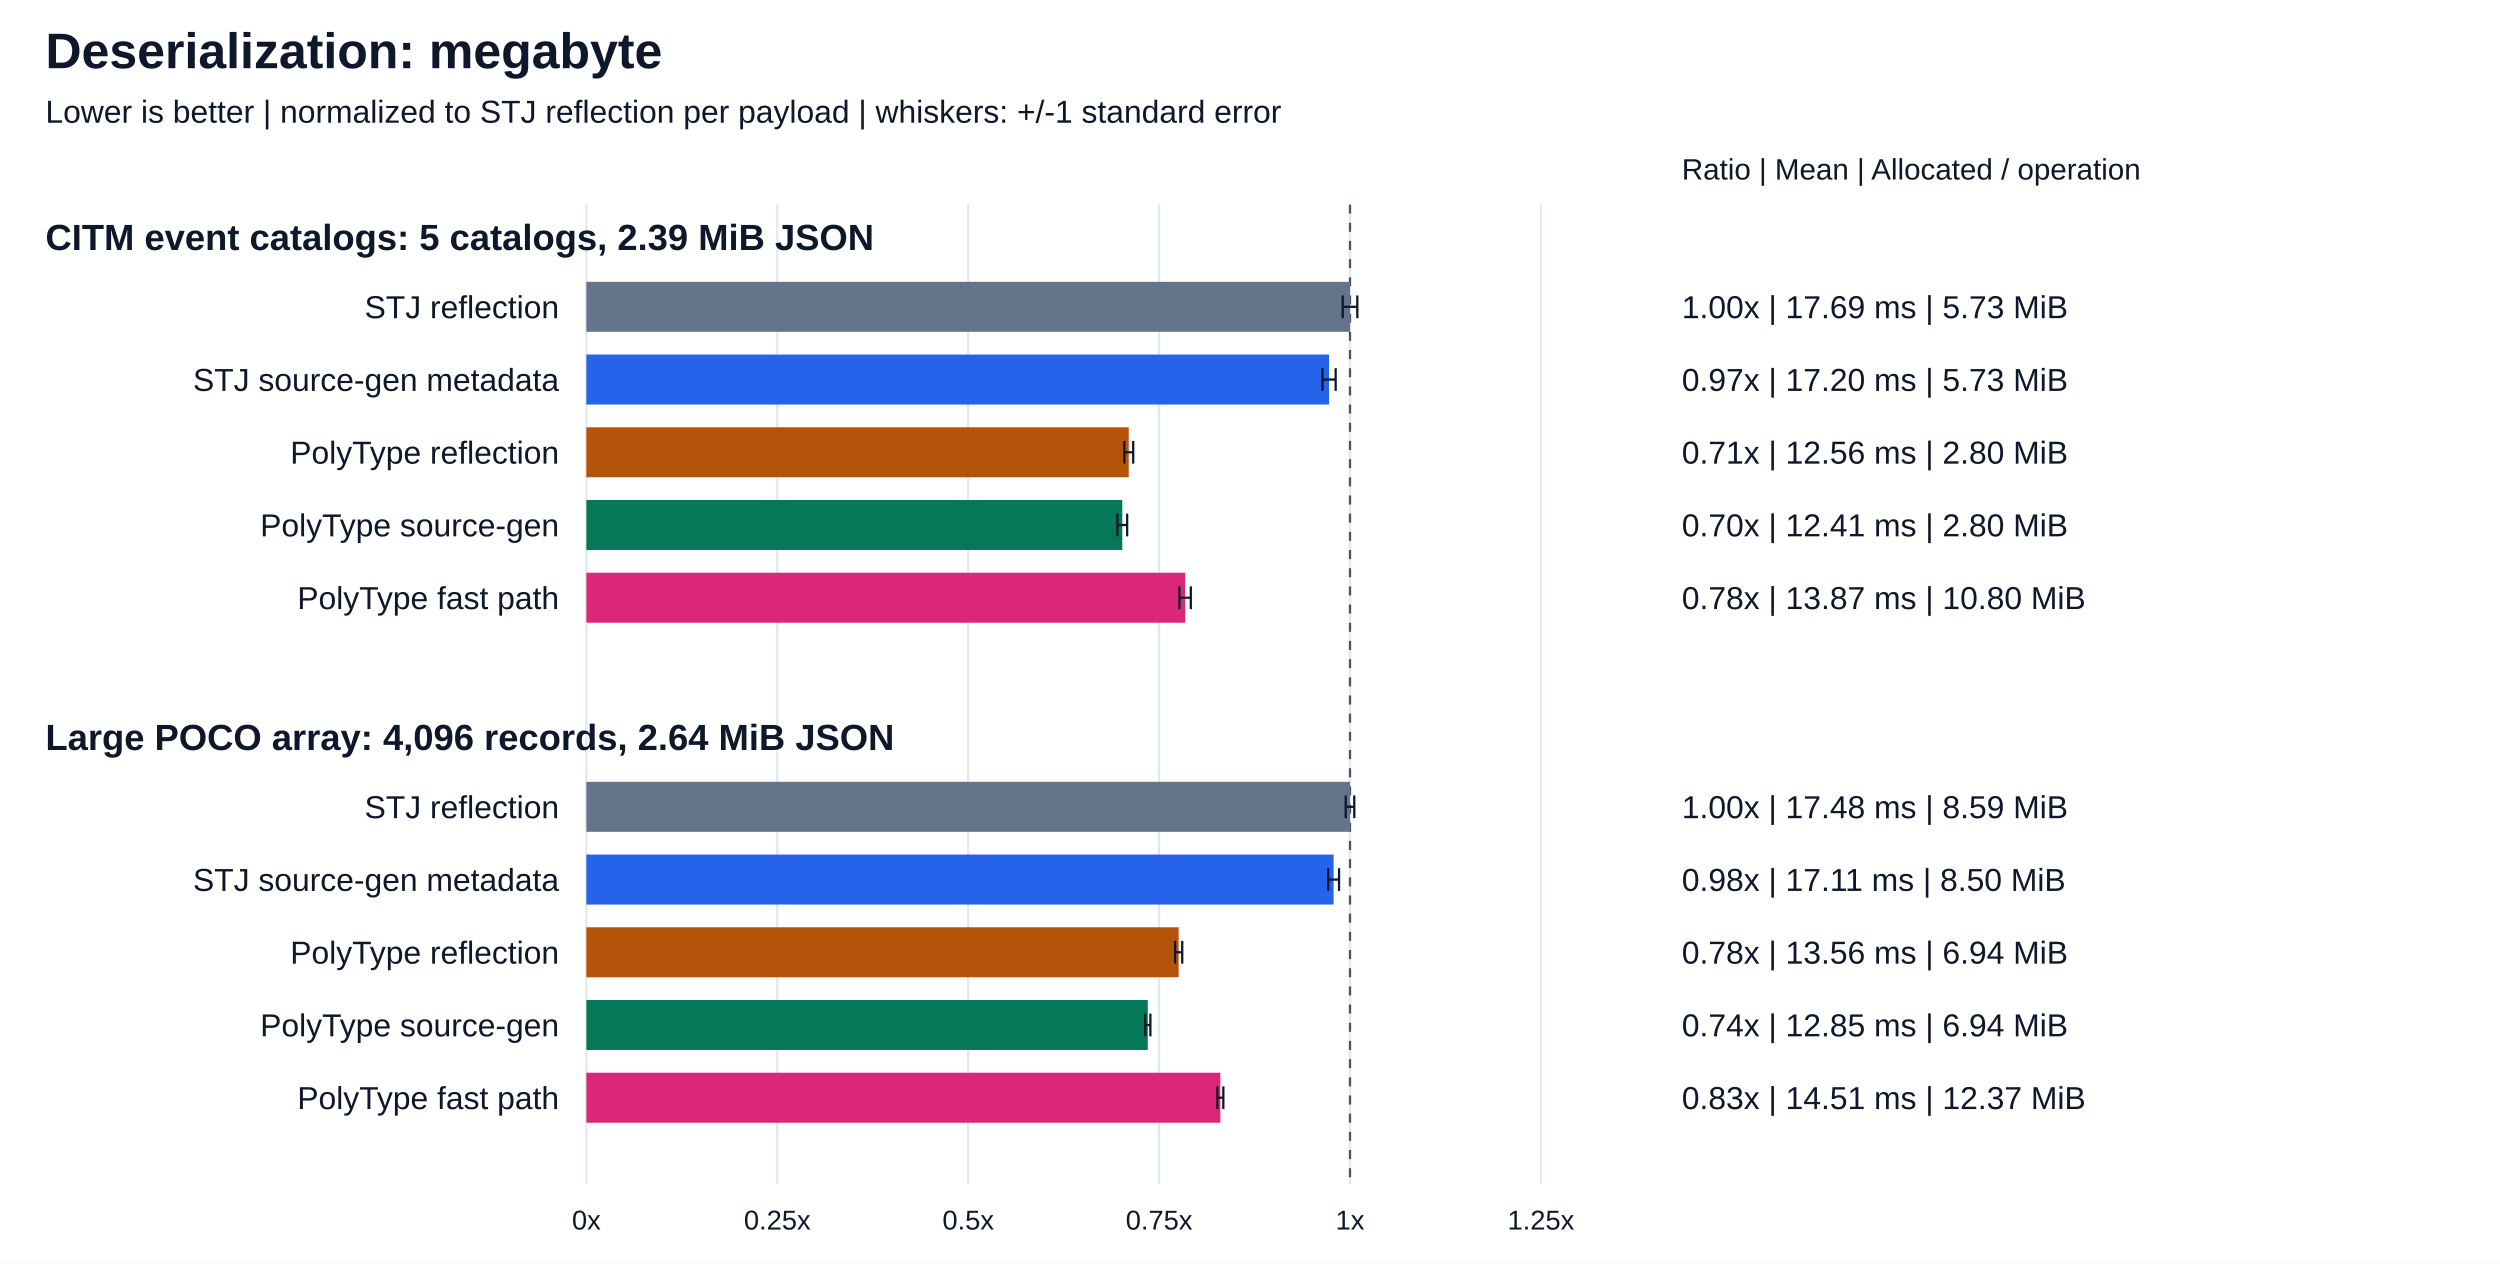
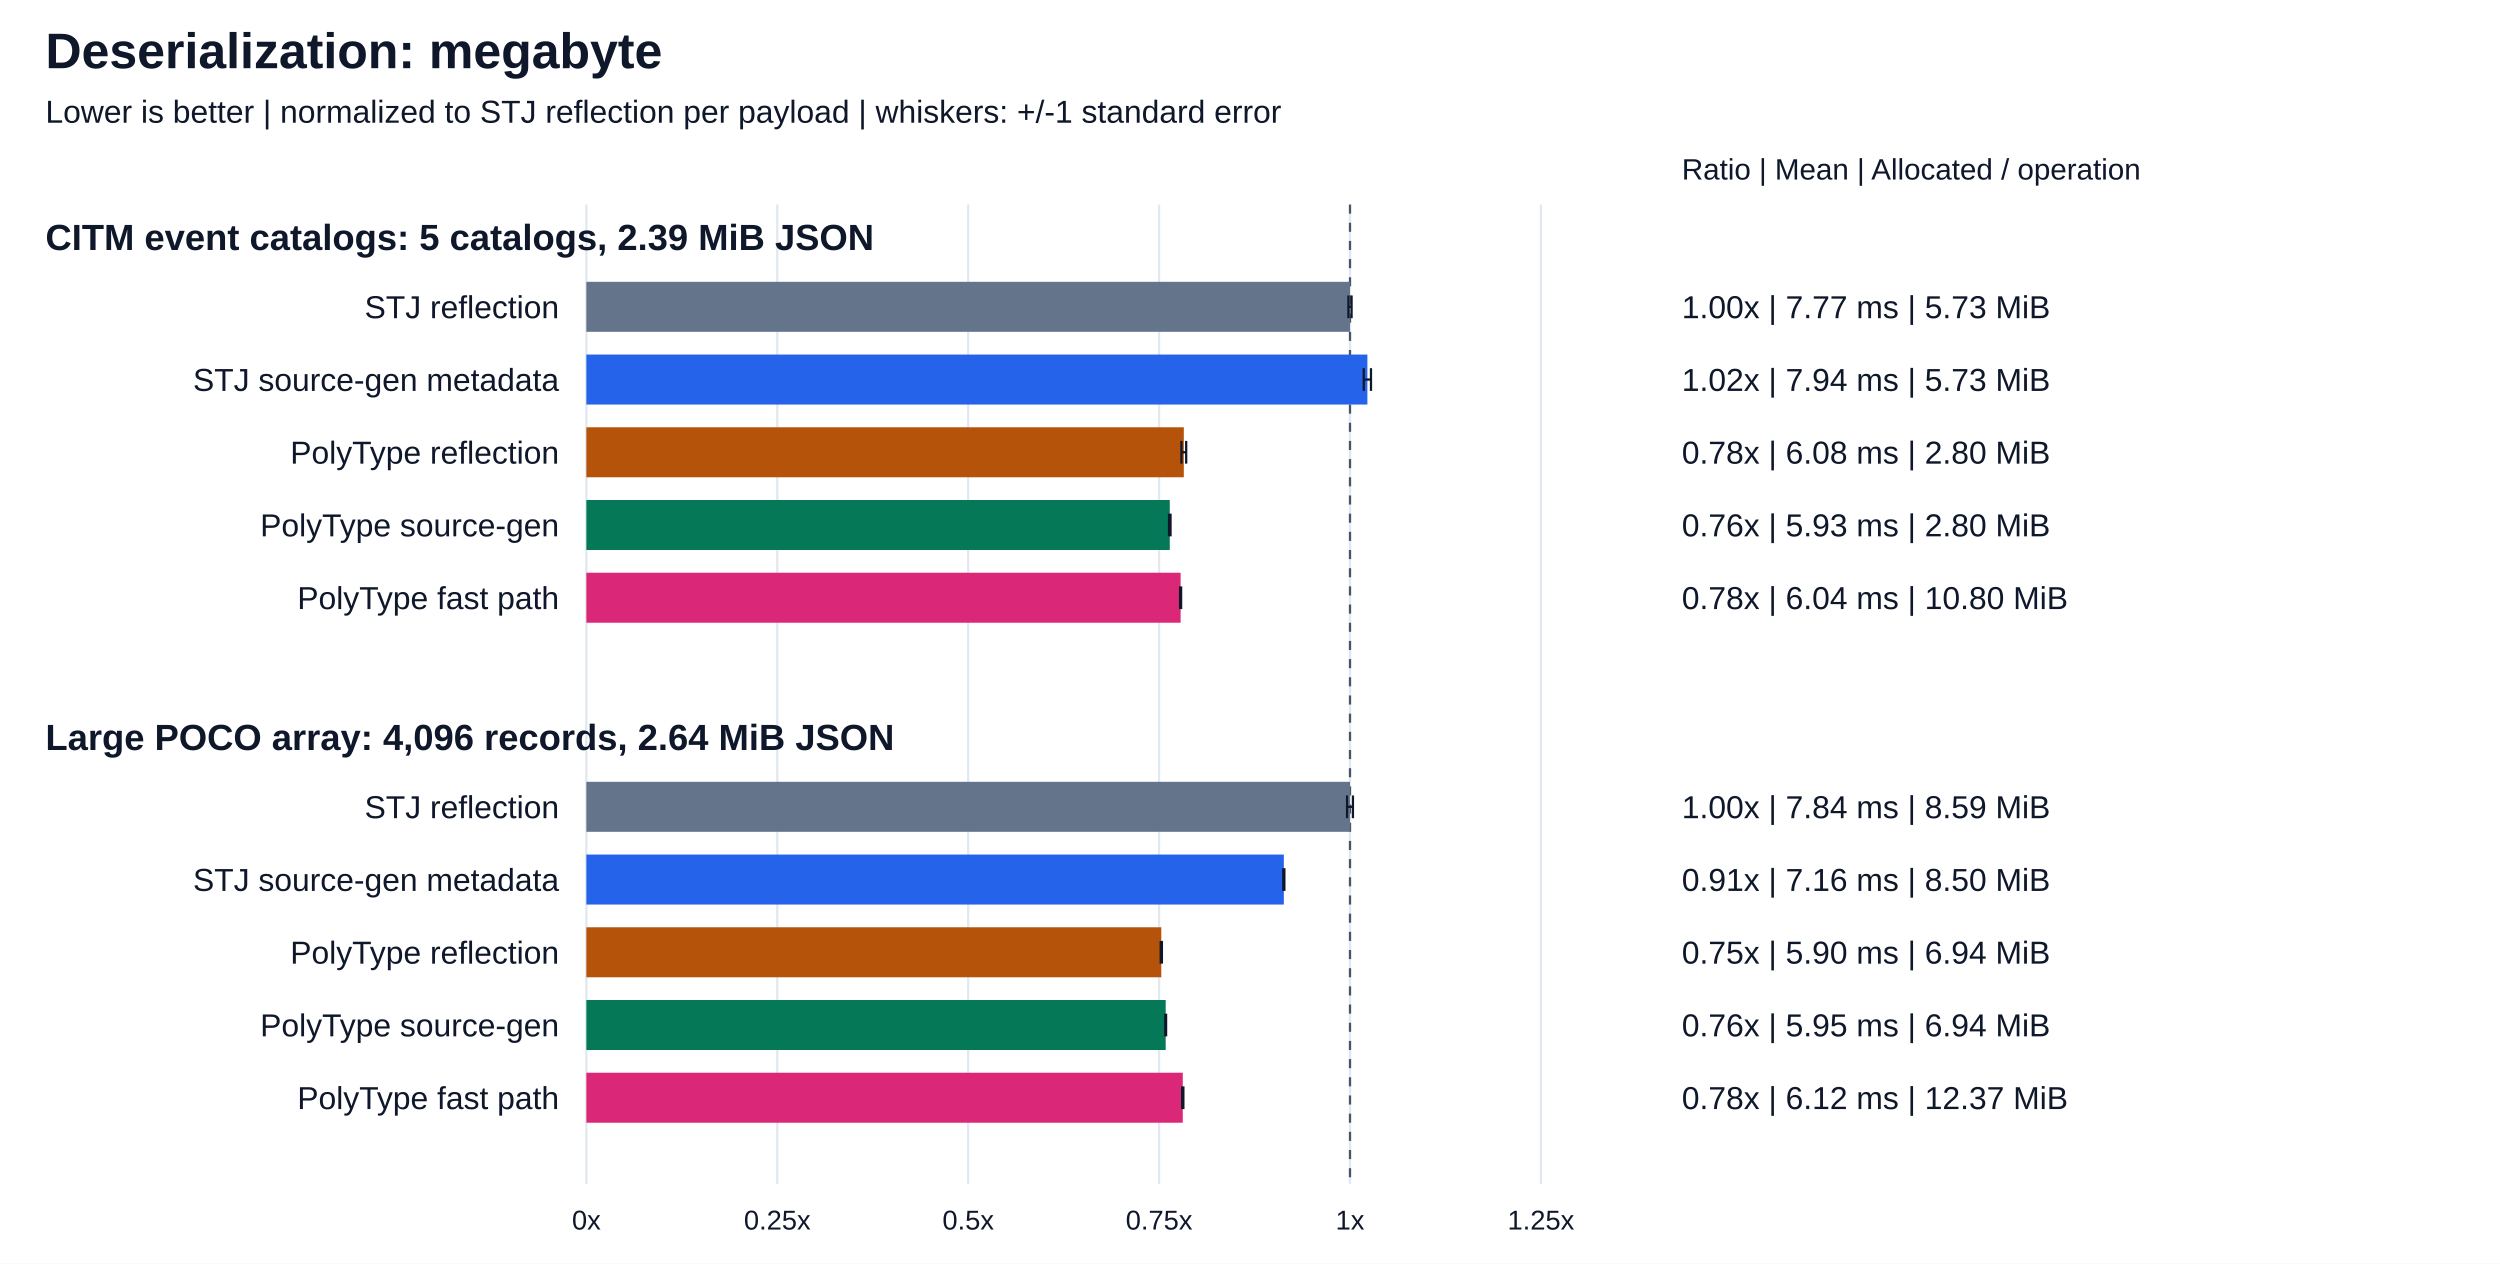
<svg xmlns="http://www.w3.org/2000/svg" width="1100" height="556" viewBox="0 0 1100 556" role="img" aria-labelledby="title desc">
  <rect width="100%" height="100%" fill="#ffffff" />
  <g font-family="Arial, sans-serif" font-size="14" fill="#0f172a">
    <text x="20" y="30" font-size="22" font-weight="bold">Deserialization: megabyte</text>
    <text x="20" y="54">Lower is better | normalized to STJ reflection per payload | whiskers: +/-1 standard error</text>
    <text x="740" y="79" font-size="13">Ratio | Mean | Allocated / operation</text>
    <line x1="258.00" y1="90" x2="258.00" y2="521" stroke="#e2e8f0" />
    <text x="258.00" y="541" text-anchor="middle" font-size="12">0x</text>
    <line x1="342.00" y1="90" x2="342.00" y2="521" stroke="#e2e8f0" />
    <text x="342.00" y="541" text-anchor="middle" font-size="12">0.25x</text>
    <line x1="426.00" y1="90" x2="426.00" y2="521" stroke="#e2e8f0" />
    <text x="426.00" y="541" text-anchor="middle" font-size="12">0.5x</text>
    <line x1="510.00" y1="90" x2="510.00" y2="521" stroke="#e2e8f0" />
    <text x="510.00" y="541" text-anchor="middle" font-size="12">0.75x</text>
    <line x1="594.00" y1="90" x2="594.00" y2="521" stroke="#e2e8f0" />
    <text x="594.00" y="541" text-anchor="middle" font-size="12">1x</text>
    <line x1="678.00" y1="90" x2="678.00" y2="521" stroke="#e2e8f0" />
    <text x="678.00" y="541" text-anchor="middle" font-size="12">1.25x</text>
    <line x1="594.00" y1="90" x2="594.00" y2="521" stroke="#475569" stroke-dasharray="4 4" />
    <text x="20" y="110" font-weight="bold" font-size="16">CITM event catalogs: 5 catalogs, 2.39 MiB JSON</text>
    <text x="246" y="140" text-anchor="end">STJ reflection</text>
    <rect x="258" y="124" width="336.00" height="22" fill="#64748b" />
-     <path d="M 590.79 135 H 597.21 M 590.79 130 V 140 M 597.21 130 V 140" stroke="#0f172a" fill="none" />
-     <text x="740" y="140">1.00x | 17.69 ms | 5.73 MiB</text>
+     <path d="M 593.31 135 H 594.69 M 593.31 130 V 140 M 594.69 130 V 140" stroke="#0f172a" fill="none" />
+     <text x="740" y="140">1.00x | 7.77 ms | 5.73 MiB</text>
    <text x="246" y="172" text-anchor="end">STJ source-gen metadata</text>
-     <rect x="258" y="156" width="326.79" height="22" fill="#2563eb" />
-     <path d="M 581.89 167 H 587.69 M 581.89 162 V 172 M 587.69 162 V 172" stroke="#0f172a" fill="none" />
-     <text x="740" y="172">0.97x | 17.20 ms | 5.73 MiB</text>
+     <rect x="258" y="156" width="343.65" height="22" fill="#2563eb" />
+     <path d="M 600.06 167 H 603.23 M 600.06 162 V 172 M 603.23 162 V 172" stroke="#0f172a" fill="none" />
+     <text x="740" y="172">1.02x | 7.94 ms | 5.73 MiB</text>
    <text x="246" y="204" text-anchor="end">PolyType reflection</text>
-     <rect x="258" y="188" width="238.65" height="22" fill="#b45309" />
-     <path d="M 494.70 199 H 498.61 M 494.70 194 V 204 M 498.61 194 V 204" stroke="#0f172a" fill="none" />
-     <text x="740" y="204">0.71x | 12.56 ms | 2.80 MiB</text>
+     <rect x="258" y="188" width="262.88" height="22" fill="#b45309" />
+     <path d="M 519.84 199 H 521.92 M 519.84 194 V 204 M 521.92 194 V 204" stroke="#0f172a" fill="none" />
+     <text x="740" y="204">0.78x | 6.08 ms | 2.80 MiB</text>
    <text x="246" y="236" text-anchor="end">PolyType source-gen</text>
-     <rect x="258" y="220" width="235.81" height="22" fill="#047857" />
-     <path d="M 491.66 231 H 495.95 M 491.66 226 V 236 M 495.95 226 V 236" stroke="#0f172a" fill="none" />
-     <text x="740" y="236">0.70x | 12.41 ms | 2.80 MiB</text>
+     <rect x="258" y="220" width="256.70" height="22" fill="#047857" />
+     <path d="M 514.38 231 H 515.03 M 514.38 226 V 236 M 515.03 226 V 236" stroke="#0f172a" fill="none" />
+     <text x="740" y="236">0.76x | 5.93 ms | 2.80 MiB</text>
    <text x="246" y="268" text-anchor="end">PolyType fast path</text>
-     <rect x="258" y="252" width="263.46" height="22" fill="#db2777" />
-     <path d="M 518.96 263 H 523.96 M 518.96 258 V 268 M 523.96 258 V 268" stroke="#0f172a" fill="none" />
-     <text x="740" y="268">0.78x | 13.87 ms | 10.80 MiB</text>
+     <rect x="258" y="252" width="261.47" height="22" fill="#db2777" />
+     <path d="M 519.24 263 H 519.69 M 519.24 258 V 268 M 519.69 258 V 268" stroke="#0f172a" fill="none" />
+     <text x="740" y="268">0.78x | 6.04 ms | 10.80 MiB</text>
    <text x="20" y="330" font-weight="bold" font-size="16">Large POCO array: 4,096 records, 2.64 MiB JSON</text>
    <text x="246" y="360" text-anchor="end">STJ reflection</text>
    <rect x="258" y="344" width="336.00" height="22" fill="#64748b" />
-     <path d="M 592.12 355 H 595.88 M 592.12 350 V 360 M 595.88 350 V 360" stroke="#0f172a" fill="none" />
-     <text x="740" y="360">1.00x | 17.48 ms | 8.59 MiB</text>
+     <path d="M 592.71 355 H 595.29 M 592.71 350 V 360 M 595.29 350 V 360" stroke="#0f172a" fill="none" />
+     <text x="740" y="360">1.00x | 7.84 ms | 8.59 MiB</text>
    <text x="246" y="392" text-anchor="end">STJ source-gen metadata</text>
-     <rect x="258" y="376" width="328.79" height="22" fill="#2563eb" />
-     <path d="M 584.40 387 H 589.18 M 584.40 382 V 392 M 589.18 382 V 392" stroke="#0f172a" fill="none" />
-     <text x="740" y="392">0.98x | 17.11 ms | 8.50 MiB</text>
+     <rect x="258" y="376" width="306.89" height="22" fill="#2563eb" />
+     <path d="M 564.65 387 H 565.12 M 564.65 382 V 392 M 565.12 382 V 392" stroke="#0f172a" fill="none" />
+     <text x="740" y="392">0.91x | 7.16 ms | 8.50 MiB</text>
    <text x="246" y="424" text-anchor="end">PolyType reflection</text>
-     <rect x="258" y="408" width="260.61" height="22" fill="#b45309" />
-     <path d="M 517.04 419 H 520.18 M 517.04 414 V 424 M 520.18 414 V 424" stroke="#0f172a" fill="none" />
-     <text x="740" y="424">0.78x | 13.56 ms | 6.94 MiB</text>
+     <rect x="258" y="408" width="252.97" height="22" fill="#b45309" />
+     <path d="M 510.71 419 H 511.23 M 510.71 414 V 424 M 511.23 414 V 424" stroke="#0f172a" fill="none" />
+     <text x="740" y="424">0.75x | 5.90 ms | 6.94 MiB</text>
    <text x="246" y="456" text-anchor="end">PolyType source-gen</text>
-     <rect x="258" y="440" width="247.02" height="22" fill="#047857" />
-     <path d="M 503.88 451 H 506.17 M 503.88 446 V 456 M 506.17 446 V 456" stroke="#0f172a" fill="none" />
-     <text x="740" y="456">0.74x | 12.85 ms | 6.94 MiB</text>
+     <rect x="258" y="440" width="254.90" height="22" fill="#047857" />
+     <path d="M 512.72 451 H 513.08 M 512.72 446 V 456 M 513.08 446 V 456" stroke="#0f172a" fill="none" />
+     <text x="740" y="456">0.76x | 5.95 ms | 6.94 MiB</text>
    <text x="246" y="488" text-anchor="end">PolyType fast path</text>
-     <rect x="258" y="472" width="278.95" height="22" fill="#db2777" />
-     <path d="M 535.64 483 H 538.27 M 535.64 478 V 488 M 538.27 478 V 488" stroke="#0f172a" fill="none" />
-     <text x="740" y="488">0.83x | 14.51 ms | 12.37 MiB</text>
+     <rect x="258" y="472" width="262.42" height="22" fill="#db2777" />
+     <path d="M 520.16 483 H 520.68 M 520.16 478 V 488 M 520.68 478 V 488" stroke="#0f172a" fill="none" />
+     <text x="740" y="488">0.78x | 6.12 ms | 12.37 MiB</text>
  </g>
</svg>
